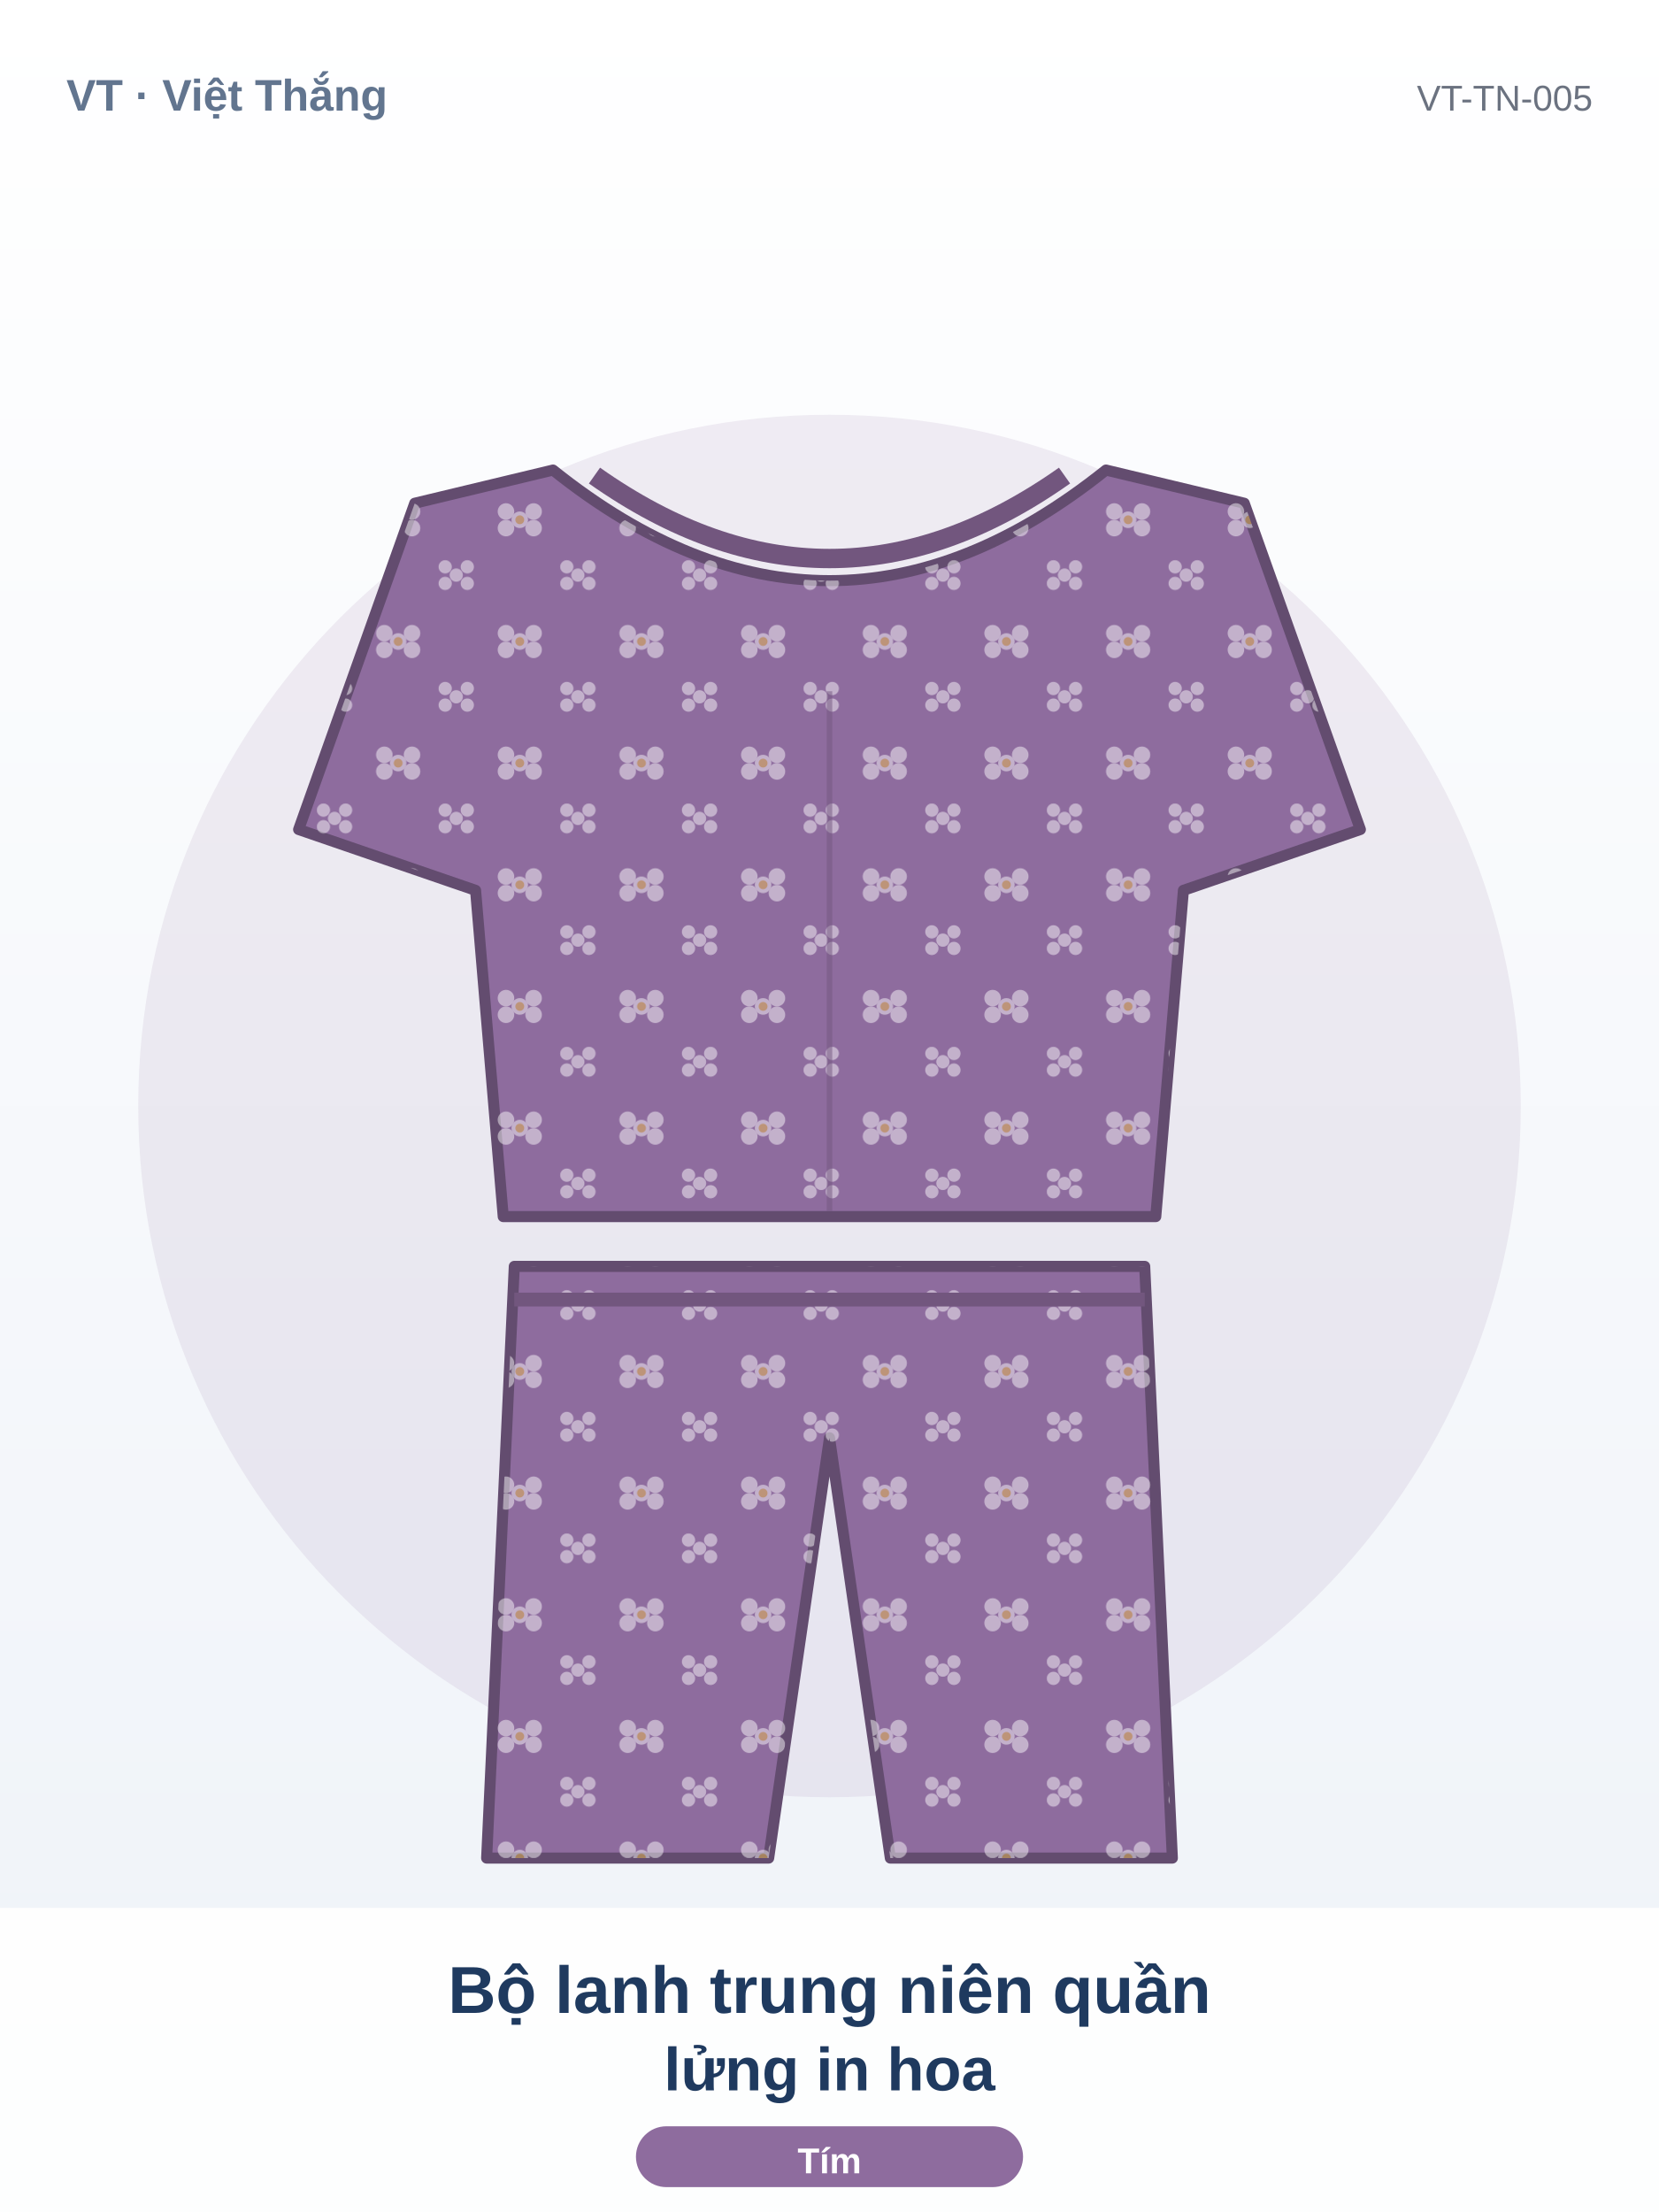
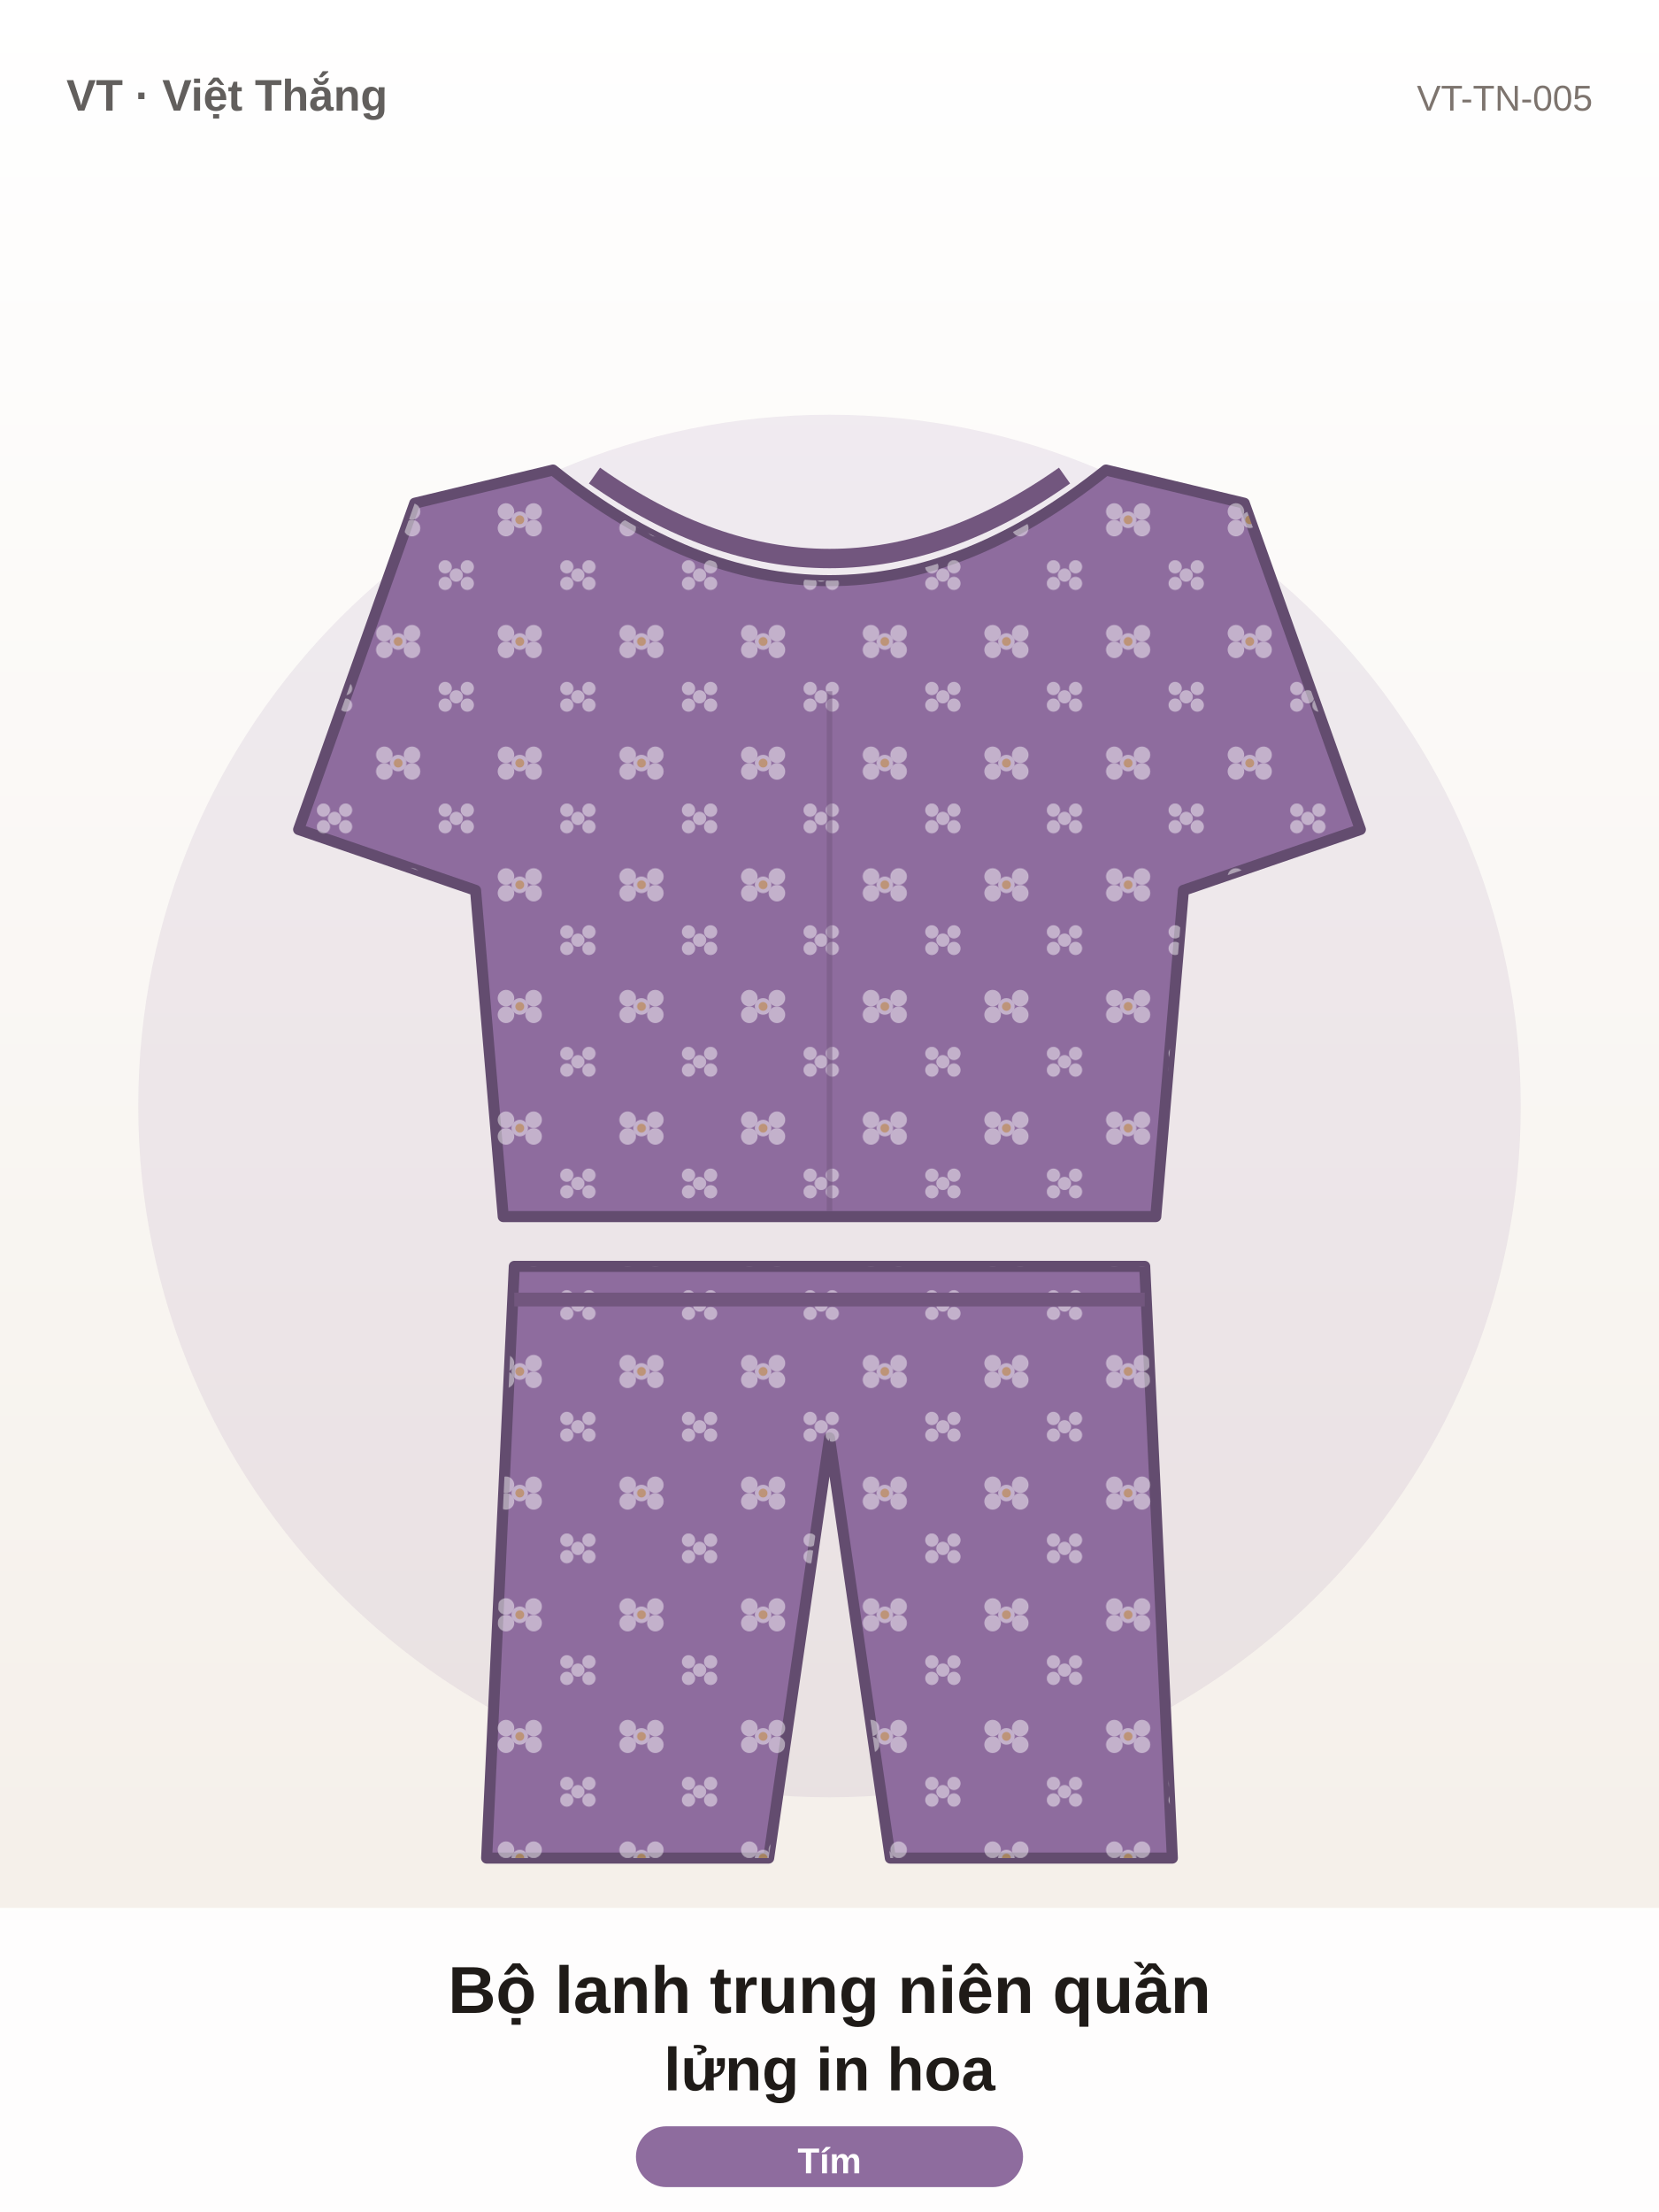
<svg xmlns="http://www.w3.org/2000/svg" width="600" height="800" viewBox="0 0 600 800">
  <defs>
    <linearGradient id="bg" x1="0" y1="0" x2="0" y2="1">
      <stop offset="0" stop-color="#FFFFFF" />
-       <stop offset="1" stop-color="#EEF2F8" />
+       <stop offset="1" stop-color="#F3EDE6" />
    </linearGradient>
    <pattern id="pat" width="44" height="44" patternUnits="userSpaceOnUse">
      <g fill="#FFFFFF" opacity="0.55">
        <circle cx="12" cy="12" r="3" />
        <circle cx="17" cy="9" r="3" />
        <circle cx="17" cy="15" r="3" />
        <circle cx="7" cy="9" r="3" />
        <circle cx="7" cy="15" r="3" />
        <circle cx="12" cy="12" r="1.6" fill="#F2C14E" />
        <circle cx="33" cy="32" r="2.4" />
        <circle cx="37" cy="29" r="2.4" />
        <circle cx="37" cy="35" r="2.4" />
        <circle cx="29" cy="29" r="2.4" />
        <circle cx="29" cy="35" r="2.4" />
      </g>
    </pattern>
  </defs>
  <rect width="600" height="800" fill="url(#bg)" />
  <circle cx="300" cy="400" r="250" fill="#8E6C9E" opacity="0.12" />
  <g transform="translate(300,460) scale(1) translate(-300,-460)">
    <path d="M200,170 L150,182 L108,300 L172,322 L182,440 L418,440 L428,322 L492,300 L450,182 L400,170 Q300,250 200,170 Z" fill="#8E6C9E" stroke="#634c6f" stroke-width="4" stroke-linejoin="round" />
    <path d="M200,170 L150,182 L108,300 L172,322 L182,440 L418,440 L428,322 L492,300 L450,182 L400,170 Q300,250 200,170 Z" fill="url(#pat)" opacity="0.85" />
    <path d="M215,172 Q300,232 385,172" fill="none" stroke="#72567e" stroke-width="7" />
    <path d="M300,250 L300,438" stroke="#72567e" stroke-width="2" opacity="0.5" />
    <g transform="translate(0,0)">
      <path d="M186,458 L414,458 L424,672 L322,672 L300,520 L278,672 L176,672 Z" fill="#8E6C9E" stroke="#634c6f" stroke-width="4" stroke-linejoin="round" />
      <path d="M186,458 L414,458 L424,672 L322,672 L300,520 L278,672 L176,672 Z" fill="url(#pat)" opacity="0.85" />
      <path d="M186,470 L414,470" stroke="#72567e" stroke-width="5" />
    </g>
  </g>
  <rect x="0" y="690" width="600" height="110" fill="#FFFFFF" opacity="0.9" />
-   <text x="300" y="728" text-anchor="middle" font-family="Segoe UI, Arial, sans-serif" font-size="24" font-weight="700" fill="#1F3A5F">Bộ lanh trung niên quần</text>
-   <text x="300" y="756" text-anchor="middle" font-family="Segoe UI, Arial, sans-serif" font-size="22" font-weight="600" fill="#1F3A5F">lửng in hoa</text>
+   <text x="300" y="728" text-anchor="middle" font-family="Segoe UI, Arial, sans-serif" font-size="24" font-weight="700" fill="#1F1B18">Bộ lanh trung niên quần</text>
+   <text x="300" y="756" text-anchor="middle" font-family="Segoe UI, Arial, sans-serif" font-size="22" font-weight="600" fill="#1F1B18">lửng in hoa</text>
  <g transform="translate(300,782)">
-     <rect x="-70" y="-13" width="140" height="22" rx="11" fill="#8E6C9E" stroke="#B9C2CF" stroke-width="0" />
+     <rect x="-70" y="-13" width="140" height="22" rx="11" fill="#8E6C9E" stroke="#D9CFC5" stroke-width="0" />
    <text y="4" text-anchor="middle" font-family="Segoe UI, Arial, sans-serif" font-size="13" font-weight="600" fill="#FFFFFF">Tím</text>
  </g>
-   <text x="24" y="40" font-family="Segoe UI, Arial, sans-serif" font-size="16" font-weight="800" fill="#1F3A5F" opacity="0.7">VT · Việt Thắng</text>
-   <text x="576" y="40" text-anchor="end" font-family="Segoe UI, Arial, sans-serif" font-size="13" fill="#6b7280">VT-TN-005</text>
+   <text x="24" y="40" font-family="Segoe UI, Arial, sans-serif" font-size="16" font-weight="800" fill="#1F1B18" opacity="0.7">VT · Việt Thắng</text>
+   <text x="576" y="40" text-anchor="end" font-family="Segoe UI, Arial, sans-serif" font-size="13" fill="#7D746E">VT-TN-005</text>
</svg>
